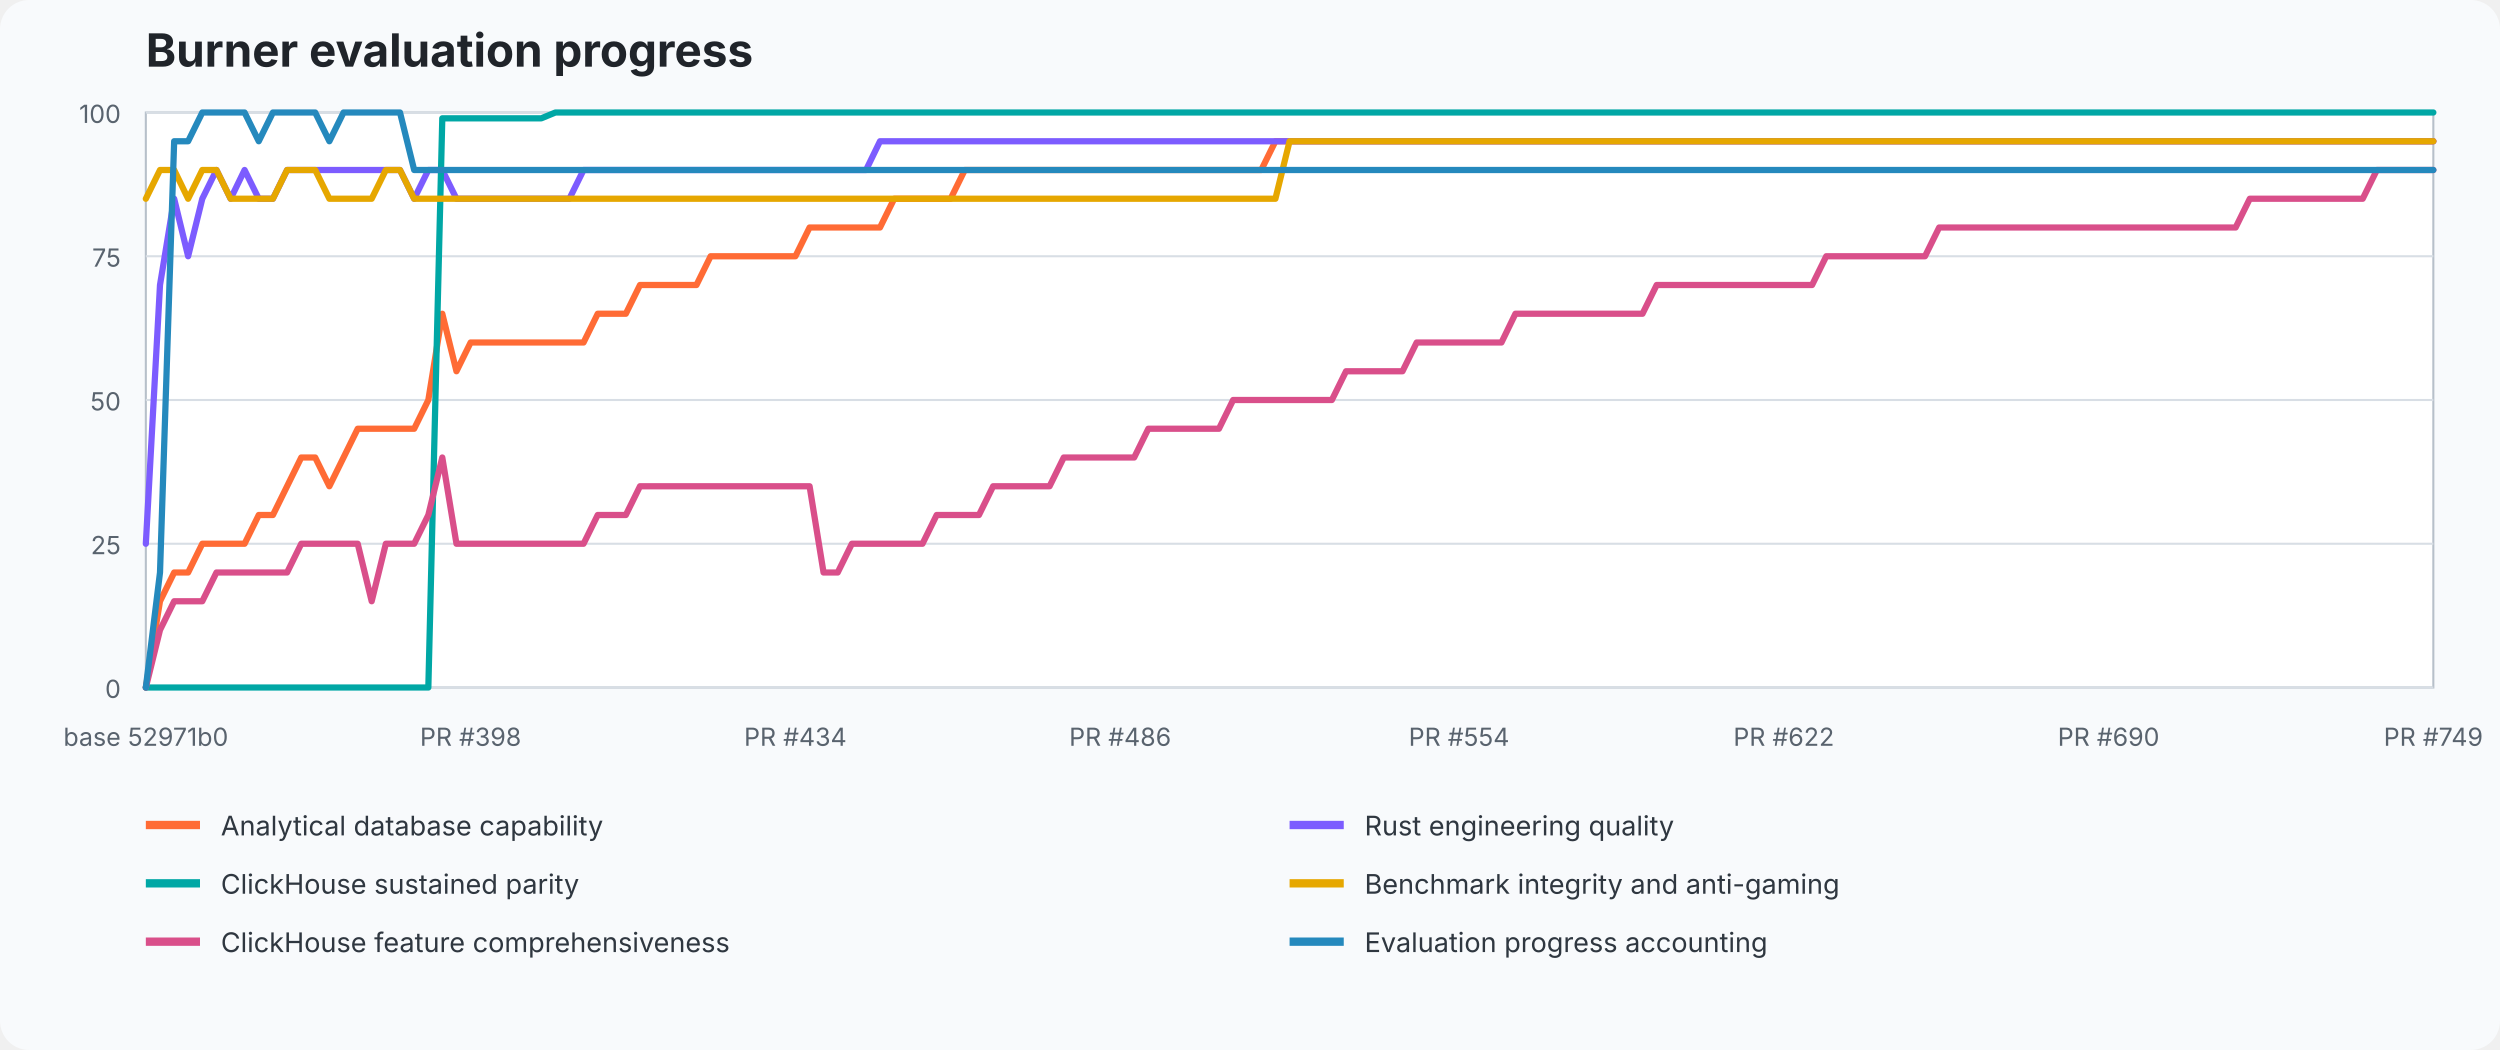
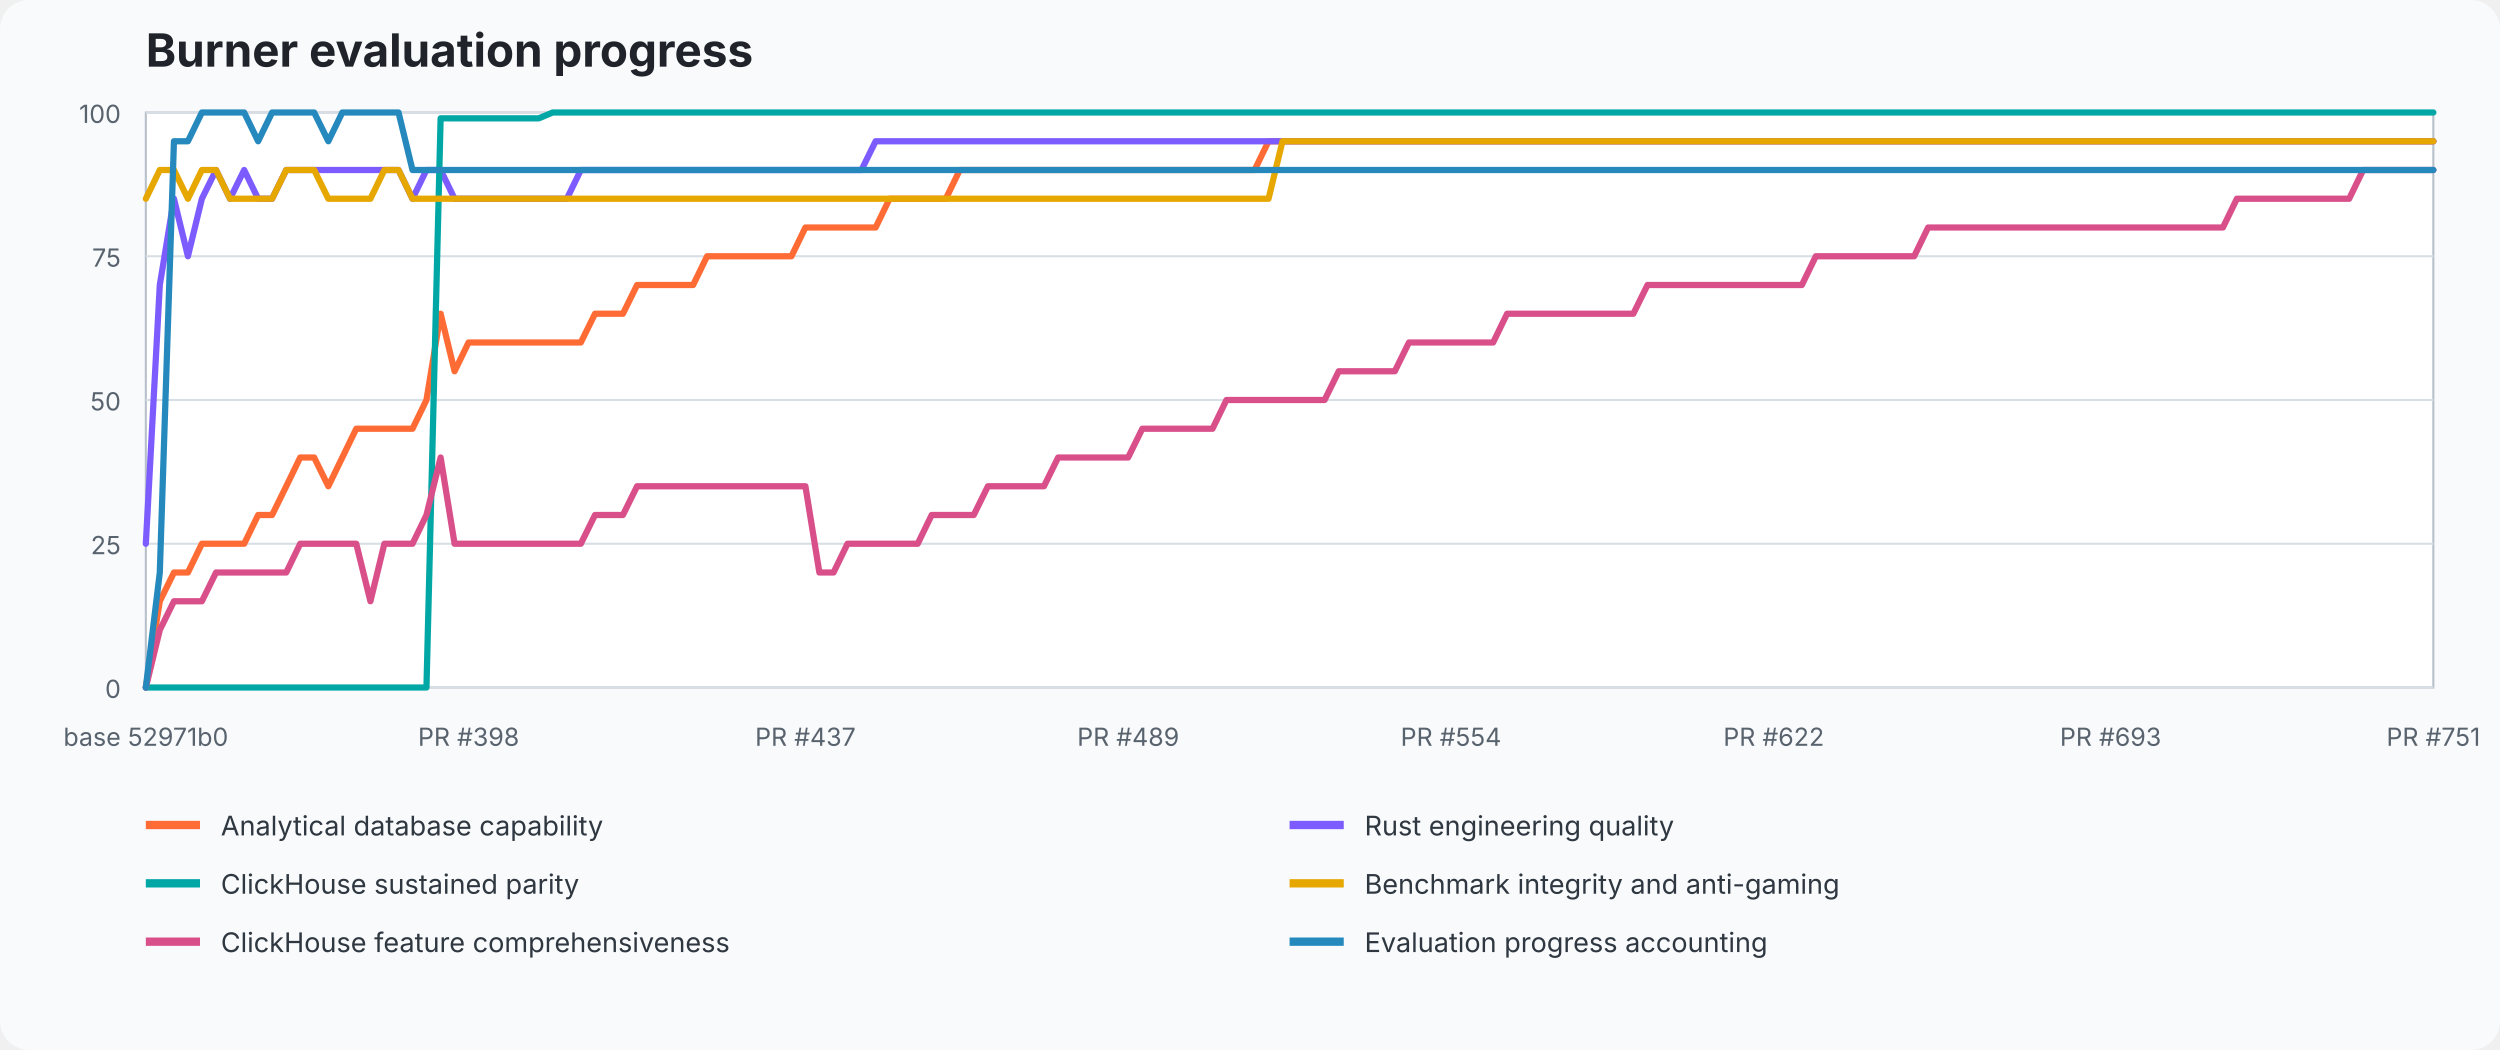
<svg xmlns="http://www.w3.org/2000/svg" width="1200" height="504" viewBox="0 0 1200 504" role="img" aria-labelledby="title desc">
  <style>text{font-family:ui-sans-serif,system-ui,-apple-system,BlinkMacSystemFont,"Segoe UI",sans-serif}.title{font-size:22px;font-weight:700;fill:#20242a}.axis{font-size:12px;fill:#59636e}.legend{font-size:13px;fill:#2f3740}.grid{stroke:#d8dee5;stroke-width:1}.plot{fill:#fff;stroke:#b7c0ca}</style>
  <rect width="100%" height="100%" fill="#f8fafc" rx="14" />
  <text x="70" y="32" class="title">Burner evaluation progress</text>
  <rect x="70" y="54" width="1098" height="276" class="plot" />
  <line x1="70" y1="330" x2="1168" y2="330" class="grid" />
  <text x="58" y="335" text-anchor="end" class="axis">0</text>
  <line x1="70" y1="261" x2="1168" y2="261" class="grid" />
  <text x="58" y="266" text-anchor="end" class="axis">25</text>
  <line x1="70" y1="192" x2="1168" y2="192" class="grid" />
  <text x="58" y="197" text-anchor="end" class="axis">50</text>
  <line x1="70" y1="123" x2="1168" y2="123" class="grid" />
  <text x="58" y="128" text-anchor="end" class="axis">75</text>
  <line x1="70" y1="54" x2="1168" y2="54" class="grid" />
  <text x="58" y="59" text-anchor="end" class="axis">100</text>
-   <polyline points="70.0,330.0 76.8,288.6 83.6,274.8 90.3,274.8 97.1,261.0 103.9,261.0 110.7,261.0 117.4,261.0 124.2,247.2 131.0,247.2 137.8,233.4 144.6,219.6 151.3,219.6 158.1,233.4 164.9,219.6 171.7,205.8 178.4,205.8 185.2,205.8 192.0,205.8 198.8,205.8 205.6,192.0 212.3,150.6 219.1,178.2 225.9,164.4 232.7,164.4 239.4,164.4 246.2,164.4 253.0,164.4 259.8,164.4 266.6,164.4 273.3,164.4 280.1,164.4 286.9,150.6 293.7,150.6 300.4,150.6 307.2,136.8 314.0,136.8 320.8,136.8 327.6,136.8 334.3,136.8 341.1,123.0 347.9,123.0 354.7,123.0 361.4,123.0 368.2,123.0 375.0,123.0 381.8,123.0 388.6,109.2 395.3,109.2 402.1,109.2 408.9,109.2 415.7,109.2 422.4,109.2 429.2,95.4 436.0,95.4 442.8,95.4 449.6,95.4 456.3,95.4 463.1,81.6 469.9,81.6 476.7,81.6 483.4,81.6 490.2,81.6 497.0,81.6 503.8,81.6 510.6,81.6 517.3,81.6 524.1,81.6 530.9,81.6 537.7,81.6 544.4,81.6 551.2,81.6 558.0,81.6 564.8,81.6 571.6,81.6 578.3,81.6 585.1,81.6 591.9,81.6 598.7,81.6 605.4,81.6 612.2,67.8 619.0,67.8 625.8,67.8 632.6,67.8 639.3,67.8 646.1,67.8 652.9,67.8 659.7,67.8 666.4,67.8 673.2,67.8 680.0,67.8 686.8,67.8 693.6,67.8 700.3,67.8 707.1,67.8 713.9,67.8 720.7,67.8 727.4,67.8 734.2,67.8 741.0,67.8 747.8,67.8 754.6,67.8 761.3,67.8 768.1,67.8 774.9,67.8 781.7,67.8 788.4,67.8 795.2,67.8 802.0,67.8 808.8,67.8 815.6,67.8 822.3,67.8 829.1,67.8 835.9,67.8 842.7,67.8 849.4,67.8 856.2,67.8 863.0,67.8 869.8,67.8 876.6,67.8 883.3,67.8 890.1,67.8 896.9,67.8 903.7,67.8 910.4,67.8 917.2,67.8 924.0,67.8 930.8,67.8 937.6,67.8 944.3,67.8 951.1,67.8 957.9,67.8 964.7,67.8 971.4,67.8 978.2,67.8 985.0,67.8 991.8,67.8 998.6,67.8 1005.3,67.8 1012.1,67.8 1018.9,67.8 1025.7,67.8 1032.4,67.8 1039.2,67.8 1046.0,67.8 1052.8,67.8 1059.6,67.8 1066.3,67.8 1073.1,67.8 1079.9,67.8 1086.7,67.8 1093.4,67.8 1100.2,67.8 1107.0,67.8 1113.8,67.8 1120.6,67.8 1127.3,67.8 1134.1,67.8 1140.9,67.8 1147.7,67.8 1154.4,67.8 1161.2,67.8 1168.0,67.8" fill="none" stroke="#ff6b35" stroke-width="3" stroke-linejoin="round" stroke-linecap="round" />
-   <polyline points="70.0,261.0 76.8,136.8 83.6,95.4 90.3,123.0 97.1,95.4 103.9,81.6 110.7,95.4 117.4,81.6 124.2,95.4 131.0,95.4 137.8,81.6 144.6,81.6 151.3,81.6 158.1,81.6 164.9,81.6 171.7,81.6 178.4,81.6 185.2,81.6 192.0,81.6 198.8,95.4 205.6,81.6 212.3,81.6 219.1,95.4 225.9,95.4 232.7,95.4 239.4,95.4 246.2,95.4 253.0,95.4 259.8,95.4 266.6,95.4 273.3,95.4 280.1,81.6 286.9,81.6 293.7,81.6 300.4,81.6 307.2,81.6 314.0,81.6 320.8,81.6 327.6,81.6 334.3,81.6 341.1,81.6 347.9,81.6 354.7,81.6 361.4,81.6 368.2,81.6 375.0,81.6 381.8,81.6 388.6,81.6 395.3,81.6 402.1,81.6 408.9,81.6 415.7,81.6 422.4,67.8 429.2,67.8 436.0,67.8 442.8,67.8 449.6,67.8 456.3,67.8 463.1,67.8 469.9,67.8 476.7,67.8 483.4,67.8 490.2,67.8 497.0,67.8 503.8,67.8 510.6,67.8 517.3,67.8 524.1,67.8 530.9,67.8 537.7,67.8 544.4,67.8 551.2,67.8 558.0,67.8 564.8,67.8 571.6,67.8 578.3,67.8 585.1,67.8 591.9,67.8 598.7,67.8 605.4,67.8 612.2,67.8 619.0,67.8 625.8,67.8 632.6,67.8 639.3,67.8 646.1,67.8 652.9,67.8 659.7,67.8 666.4,67.8 673.2,67.8 680.0,67.8 686.8,67.8 693.6,67.8 700.3,67.8 707.1,67.8 713.9,67.8 720.7,67.8 727.4,67.8 734.2,67.8 741.0,67.8 747.8,67.8 754.6,67.8 761.3,67.8 768.1,67.8 774.9,67.8 781.7,67.8 788.4,67.8 795.2,67.8 802.0,67.8 808.8,67.8 815.6,67.8 822.3,67.8 829.1,67.8 835.9,67.8 842.7,67.8 849.4,67.8 856.2,67.8 863.0,67.8 869.8,67.8 876.6,67.8 883.3,67.8 890.1,67.8 896.9,67.8 903.7,67.8 910.4,67.8 917.2,67.8 924.0,67.8 930.8,67.8 937.6,67.8 944.3,67.8 951.1,67.8 957.9,67.8 964.7,67.8 971.4,67.8 978.2,67.8 985.0,67.8 991.8,67.8 998.6,67.8 1005.3,67.8 1012.1,67.8 1018.9,67.8 1025.7,67.8 1032.4,67.8 1039.2,67.8 1046.0,67.8 1052.8,67.8 1059.6,67.8 1066.3,67.8 1073.1,67.8 1079.9,67.8 1086.7,67.8 1093.4,67.8 1100.2,67.8 1107.0,67.8 1113.8,67.8 1120.6,67.8 1127.3,67.8 1134.1,67.8 1140.9,67.8 1147.7,67.8 1154.4,67.8 1161.2,67.8 1168.0,67.8" fill="none" stroke="#7c5cff" stroke-width="3" stroke-linejoin="round" stroke-linecap="round" />
-   <polyline points="70.0,330.0 76.8,330.0 83.6,330.0 90.3,330.0 97.1,330.0 103.9,330.0 110.7,330.0 117.4,330.0 124.2,330.0 131.0,330.0 137.8,330.0 144.6,330.0 151.3,330.0 158.1,330.0 164.9,330.0 171.7,330.0 178.4,330.0 185.2,330.0 192.0,330.0 198.8,330.0 205.6,330.0 212.3,56.8 219.1,56.8 225.9,56.8 232.7,56.8 239.4,56.8 246.2,56.8 253.0,56.8 259.8,56.8 266.6,54.0 273.3,54.0 280.1,54.0 286.9,54.0 293.7,54.0 300.4,54.0 307.2,54.0 314.0,54.0 320.8,54.0 327.6,54.0 334.3,54.0 341.1,54.0 347.9,54.0 354.7,54.0 361.4,54.0 368.2,54.0 375.0,54.0 381.8,54.0 388.6,54.0 395.3,54.0 402.1,54.0 408.9,54.0 415.7,54.0 422.4,54.0 429.2,54.0 436.0,54.0 442.8,54.0 449.6,54.0 456.3,54.0 463.1,54.0 469.9,54.0 476.7,54.0 483.4,54.0 490.2,54.0 497.0,54.0 503.8,54.0 510.6,54.0 517.3,54.0 524.1,54.0 530.9,54.0 537.7,54.0 544.4,54.0 551.2,54.0 558.0,54.0 564.8,54.0 571.6,54.0 578.3,54.0 585.1,54.0 591.9,54.0 598.7,54.0 605.4,54.0 612.2,54.0 619.0,54.0 625.8,54.0 632.6,54.0 639.3,54.0 646.1,54.0 652.9,54.0 659.7,54.0 666.4,54.0 673.2,54.0 680.0,54.0 686.8,54.0 693.6,54.0 700.3,54.0 707.1,54.0 713.9,54.0 720.7,54.0 727.4,54.0 734.2,54.0 741.0,54.0 747.8,54.0 754.6,54.0 761.3,54.0 768.1,54.0 774.9,54.0 781.7,54.0 788.4,54.0 795.2,54.0 802.0,54.0 808.8,54.0 815.6,54.0 822.3,54.0 829.1,54.0 835.9,54.0 842.7,54.0 849.4,54.0 856.2,54.0 863.0,54.0 869.8,54.0 876.6,54.0 883.3,54.0 890.1,54.0 896.9,54.0 903.7,54.0 910.4,54.0 917.2,54.0 924.0,54.0 930.8,54.0 937.6,54.0 944.3,54.0 951.1,54.0 957.9,54.0 964.7,54.0 971.4,54.0 978.2,54.0 985.0,54.0 991.8,54.0 998.6,54.0 1005.3,54.0 1012.1,54.0 1018.9,54.0 1025.7,54.0 1032.4,54.0 1039.2,54.0 1046.0,54.0 1052.8,54.0 1059.6,54.0 1066.3,54.0 1073.1,54.0 1079.9,54.0 1086.7,54.0 1093.4,54.0 1100.2,54.0 1107.0,54.0 1113.8,54.0 1120.6,54.0 1127.3,54.0 1134.1,54.0 1140.9,54.0 1147.7,54.0 1154.4,54.0 1161.2,54.0 1168.0,54.0" fill="none" stroke="#00a7a5" stroke-width="3" stroke-linejoin="round" stroke-linecap="round" />
-   <polyline points="70.0,95.4 76.8,81.6 83.6,81.6 90.3,95.4 97.1,81.6 103.9,81.6 110.7,95.4 117.4,95.4 124.2,95.4 131.0,95.4 137.8,81.6 144.6,81.6 151.3,81.6 158.1,95.4 164.9,95.4 171.7,95.4 178.4,95.4 185.2,81.6 192.0,81.6 198.8,95.4 205.6,95.4 212.3,95.4 219.1,95.4 225.9,95.4 232.7,95.4 239.4,95.4 246.2,95.4 253.0,95.4 259.8,95.4 266.6,95.4 273.3,95.4 280.1,95.4 286.9,95.4 293.7,95.4 300.4,95.4 307.2,95.4 314.0,95.4 320.8,95.4 327.6,95.4 334.3,95.4 341.1,95.4 347.9,95.4 354.7,95.4 361.4,95.4 368.2,95.4 375.0,95.4 381.8,95.4 388.6,95.4 395.3,95.4 402.1,95.4 408.9,95.4 415.7,95.4 422.4,95.4 429.2,95.4 436.0,95.4 442.8,95.4 449.6,95.4 456.3,95.4 463.1,95.4 469.9,95.4 476.7,95.4 483.4,95.4 490.2,95.4 497.0,95.4 503.8,95.4 510.6,95.4 517.3,95.4 524.1,95.4 530.9,95.4 537.7,95.4 544.4,95.4 551.2,95.4 558.0,95.4 564.8,95.4 571.6,95.4 578.3,95.4 585.1,95.4 591.9,95.4 598.7,95.4 605.4,95.4 612.2,95.4 619.0,67.8 625.8,67.8 632.6,67.8 639.3,67.8 646.1,67.8 652.9,67.8 659.7,67.8 666.4,67.8 673.2,67.8 680.0,67.8 686.8,67.8 693.6,67.8 700.3,67.8 707.1,67.8 713.9,67.8 720.7,67.8 727.4,67.8 734.2,67.8 741.0,67.8 747.8,67.8 754.6,67.8 761.3,67.8 768.1,67.8 774.9,67.8 781.7,67.8 788.4,67.8 795.2,67.8 802.0,67.8 808.8,67.8 815.6,67.8 822.3,67.8 829.1,67.8 835.9,67.8 842.7,67.8 849.4,67.8 856.2,67.8 863.0,67.8 869.8,67.8 876.6,67.8 883.3,67.8 890.1,67.8 896.9,67.8 903.7,67.8 910.4,67.8 917.2,67.8 924.0,67.8 930.8,67.8 937.6,67.8 944.3,67.8 951.1,67.8 957.9,67.8 964.7,67.8 971.4,67.8 978.2,67.8 985.0,67.8 991.8,67.8 998.6,67.8 1005.3,67.8 1012.1,67.8 1018.9,67.8 1025.7,67.8 1032.4,67.8 1039.2,67.8 1046.0,67.8 1052.8,67.8 1059.6,67.8 1066.3,67.8 1073.1,67.8 1079.9,67.8 1086.7,67.8 1093.4,67.8 1100.2,67.8 1107.0,67.8 1113.8,67.8 1120.6,67.8 1127.3,67.8 1134.1,67.8 1140.9,67.8 1147.7,67.8 1154.4,67.8 1161.2,67.8 1168.0,67.8" fill="none" stroke="#e6a700" stroke-width="3" stroke-linejoin="round" stroke-linecap="round" />
-   <polyline points="70.0,330.0 76.8,302.4 83.6,288.6 90.3,288.6 97.1,288.6 103.9,274.8 110.7,274.8 117.4,274.8 124.2,274.8 131.0,274.8 137.8,274.8 144.6,261.0 151.3,261.0 158.1,261.0 164.9,261.0 171.7,261.0 178.4,288.6 185.2,261.0 192.0,261.0 198.8,261.0 205.6,247.2 212.3,219.6 219.1,261.0 225.9,261.0 232.7,261.0 239.4,261.0 246.2,261.0 253.0,261.0 259.8,261.0 266.6,261.0 273.3,261.0 280.1,261.0 286.9,247.2 293.7,247.2 300.4,247.2 307.2,233.4 314.0,233.4 320.8,233.4 327.6,233.4 334.3,233.4 341.1,233.4 347.9,233.4 354.7,233.4 361.4,233.4 368.2,233.4 375.0,233.4 381.8,233.4 388.6,233.4 395.3,274.8 402.1,274.8 408.9,261.0 415.7,261.0 422.4,261.0 429.2,261.0 436.0,261.0 442.8,261.0 449.6,247.2 456.3,247.2 463.1,247.2 469.9,247.2 476.7,233.4 483.4,233.4 490.2,233.4 497.0,233.4 503.8,233.4 510.6,219.6 517.3,219.6 524.1,219.6 530.9,219.6 537.7,219.6 544.4,219.6 551.2,205.8 558.0,205.8 564.8,205.8 571.6,205.8 578.3,205.8 585.1,205.8 591.9,192.0 598.7,192.0 605.4,192.0 612.2,192.0 619.0,192.0 625.8,192.0 632.6,192.0 639.3,192.0 646.1,178.2 652.9,178.2 659.7,178.2 666.4,178.2 673.2,178.2 680.0,164.4 686.8,164.4 693.6,164.4 700.3,164.4 707.1,164.4 713.9,164.4 720.7,164.4 727.4,150.6 734.2,150.6 741.0,150.6 747.8,150.6 754.6,150.6 761.3,150.6 768.1,150.6 774.9,150.6 781.7,150.6 788.4,150.6 795.2,136.8 802.0,136.8 808.8,136.8 815.6,136.8 822.3,136.8 829.1,136.8 835.9,136.8 842.7,136.8 849.4,136.8 856.2,136.8 863.0,136.8 869.8,136.8 876.6,123.0 883.3,123.0 890.1,123.0 896.9,123.0 903.7,123.0 910.4,123.0 917.2,123.0 924.0,123.0 930.8,109.2 937.6,109.2 944.3,109.2 951.1,109.2 957.9,109.2 964.7,109.2 971.4,109.2 978.2,109.2 985.0,109.2 991.8,109.2 998.6,109.2 1005.3,109.2 1012.1,109.2 1018.9,109.2 1025.7,109.2 1032.4,109.2 1039.2,109.2 1046.0,109.2 1052.8,109.2 1059.6,109.2 1066.3,109.2 1073.1,109.2 1079.9,95.4 1086.7,95.4 1093.4,95.4 1100.2,95.4 1107.0,95.4 1113.8,95.4 1120.6,95.4 1127.3,95.4 1134.1,95.4 1140.9,81.6 1147.7,81.6 1154.4,81.6 1161.2,81.6 1168.0,81.6" fill="none" stroke="#d94f8a" stroke-width="3" stroke-linejoin="round" stroke-linecap="round" />
-   <polyline points="70.0,330.0 76.8,274.8 83.6,67.8 90.3,67.8 97.1,54.0 103.9,54.0 110.7,54.0 117.4,54.0 124.2,67.8 131.0,54.0 137.8,54.0 144.6,54.0 151.3,54.0 158.1,67.8 164.9,54.0 171.7,54.0 178.4,54.0 185.2,54.0 192.0,54.0 198.8,81.6 205.6,81.6 212.3,81.6 219.1,81.6 225.9,81.6 232.7,81.6 239.4,81.6 246.2,81.6 253.0,81.6 259.8,81.6 266.6,81.6 273.3,81.6 280.1,81.6 286.9,81.6 293.7,81.6 300.4,81.6 307.2,81.6 314.0,81.6 320.8,81.6 327.6,81.6 334.3,81.6 341.1,81.6 347.9,81.6 354.7,81.6 361.4,81.6 368.2,81.6 375.0,81.6 381.8,81.6 388.6,81.6 395.3,81.6 402.1,81.6 408.9,81.6 415.7,81.6 422.4,81.6 429.2,81.6 436.0,81.6 442.8,81.6 449.6,81.6 456.3,81.6 463.1,81.6 469.9,81.6 476.7,81.6 483.4,81.6 490.2,81.6 497.0,81.6 503.8,81.6 510.6,81.6 517.3,81.6 524.1,81.6 530.9,81.6 537.7,81.6 544.4,81.6 551.2,81.6 558.0,81.6 564.8,81.6 571.6,81.6 578.3,81.6 585.1,81.6 591.9,81.6 598.7,81.6 605.4,81.6 612.2,81.6 619.0,81.6 625.8,81.6 632.6,81.6 639.3,81.6 646.1,81.6 652.9,81.6 659.7,81.6 666.4,81.6 673.2,81.6 680.0,81.6 686.8,81.6 693.6,81.6 700.3,81.6 707.1,81.6 713.9,81.6 720.7,81.6 727.4,81.6 734.2,81.6 741.0,81.6 747.8,81.6 754.6,81.6 761.3,81.6 768.1,81.6 774.9,81.6 781.7,81.6 788.4,81.6 795.2,81.6 802.0,81.6 808.8,81.6 815.6,81.6 822.3,81.6 829.1,81.6 835.9,81.6 842.7,81.6 849.4,81.6 856.2,81.6 863.0,81.6 869.8,81.6 876.6,81.6 883.3,81.6 890.1,81.6 896.9,81.6 903.7,81.6 910.4,81.6 917.2,81.6 924.0,81.6 930.8,81.6 937.6,81.6 944.3,81.6 951.1,81.6 957.9,81.6 964.7,81.6 971.4,81.6 978.2,81.6 985.0,81.6 991.8,81.6 998.6,81.6 1005.3,81.6 1012.1,81.6 1018.9,81.6 1025.7,81.6 1032.4,81.6 1039.2,81.6 1046.0,81.6 1052.8,81.6 1059.6,81.6 1066.3,81.6 1073.1,81.6 1079.9,81.6 1086.7,81.6 1093.4,81.6 1100.2,81.6 1107.0,81.6 1113.8,81.6 1120.6,81.6 1127.3,81.6 1134.1,81.6 1140.9,81.6 1147.7,81.6 1154.4,81.6 1161.2,81.6 1168.0,81.6" fill="none" stroke="#2589bd" stroke-width="3" stroke-linejoin="round" stroke-linecap="round" />
+   <polyline points="70.0,330.0 76.7,288.6 83.5,274.8 90.2,274.8 96.9,261.0 103.7,261.0 110.4,261.0 117.2,261.0 123.9,247.2 130.6,247.2 137.4,233.4 144.1,219.6 150.8,219.6 157.6,233.4 164.3,219.6 171.0,205.8 177.8,205.8 184.5,205.8 191.3,205.8 198.0,205.8 204.7,192.0 211.5,150.6 218.2,178.2 224.9,164.4 231.7,164.4 238.4,164.4 245.1,164.4 251.9,164.4 258.6,164.4 265.3,164.4 272.1,164.4 278.8,164.4 285.6,150.6 292.3,150.6 299.0,150.6 305.8,136.8 312.5,136.8 319.2,136.8 326.0,136.8 332.7,136.8 339.4,123.0 346.2,123.0 352.9,123.0 359.7,123.0 366.4,123.0 373.1,123.0 379.9,123.0 386.6,109.2 393.3,109.2 400.1,109.2 406.8,109.2 413.5,109.2 420.3,109.2 427.0,95.4 433.8,95.4 440.5,95.4 447.2,95.4 454.0,95.4 460.7,81.6 467.4,81.6 474.2,81.6 480.9,81.6 487.6,81.6 494.4,81.6 501.1,81.6 507.9,81.6 514.6,81.6 521.3,81.6 528.1,81.6 534.8,81.6 541.5,81.6 548.3,81.6 555.0,81.6 561.7,81.6 568.5,81.6 575.2,81.6 582.0,81.6 588.7,81.6 595.4,81.6 602.2,81.6 608.9,67.8 615.6,67.8 622.4,67.8 629.1,67.8 635.8,67.8 642.6,67.8 649.3,67.8 656.0,67.8 662.8,67.8 669.5,67.8 676.3,67.8 683.0,67.8 689.7,67.8 696.5,67.8 703.2,67.8 709.9,67.8 716.7,67.8 723.4,67.8 730.1,67.8 736.9,67.8 743.6,67.8 750.4,67.8 757.1,67.8 763.8,67.8 770.6,67.8 777.3,67.8 784.0,67.8 790.8,67.8 797.5,67.8 804.2,67.8 811.0,67.8 817.7,67.8 824.5,67.8 831.2,67.8 837.9,67.8 844.7,67.8 851.4,67.8 858.1,67.8 864.9,67.8 871.6,67.8 878.3,67.8 885.1,67.8 891.8,67.8 898.6,67.8 905.3,67.8 912.0,67.8 918.8,67.8 925.5,67.8 932.2,67.8 939.0,67.8 945.7,67.8 952.4,67.8 959.2,67.8 965.9,67.8 972.7,67.8 979.4,67.8 986.1,67.8 992.9,67.8 999.6,67.8 1006.3,67.8 1013.1,67.8 1019.8,67.8 1026.5,67.8 1033.3,67.8 1040.0,67.8 1046.7,67.8 1053.5,67.8 1060.2,67.8 1067.0,67.8 1073.7,67.8 1080.4,67.8 1087.2,67.8 1093.9,67.8 1100.6,67.8 1107.4,67.8 1114.1,67.8 1120.8,67.8 1127.6,67.8 1134.3,67.8 1141.1,67.8 1147.8,67.8 1154.5,67.8 1161.3,67.8 1168.0,67.8" fill="none" stroke="#ff6b35" stroke-width="3" stroke-linejoin="round" stroke-linecap="round" />
+   <polyline points="70.0,261.0 76.7,136.8 83.5,95.4 90.2,123.0 96.9,95.4 103.7,81.6 110.4,95.4 117.2,81.6 123.9,95.4 130.6,95.4 137.4,81.6 144.1,81.6 150.8,81.6 157.6,81.6 164.3,81.6 171.0,81.6 177.8,81.6 184.5,81.6 191.3,81.6 198.0,95.4 204.7,81.6 211.5,81.6 218.2,95.4 224.9,95.4 231.7,95.4 238.4,95.4 245.1,95.4 251.9,95.4 258.6,95.4 265.3,95.4 272.1,95.4 278.8,81.6 285.6,81.6 292.3,81.6 299.0,81.6 305.8,81.6 312.5,81.6 319.2,81.6 326.0,81.6 332.7,81.6 339.4,81.6 346.2,81.6 352.9,81.6 359.7,81.6 366.4,81.6 373.1,81.6 379.9,81.6 386.6,81.6 393.3,81.6 400.1,81.6 406.8,81.6 413.5,81.6 420.3,67.8 427.0,67.8 433.8,67.8 440.5,67.8 447.2,67.8 454.0,67.8 460.7,67.8 467.4,67.8 474.2,67.8 480.9,67.8 487.6,67.8 494.4,67.8 501.1,67.8 507.9,67.8 514.6,67.8 521.3,67.8 528.1,67.8 534.8,67.8 541.5,67.8 548.3,67.8 555.0,67.8 561.7,67.8 568.5,67.8 575.2,67.8 582.0,67.8 588.7,67.8 595.4,67.8 602.2,67.8 608.9,67.8 615.6,67.8 622.4,67.8 629.1,67.8 635.8,67.8 642.6,67.8 649.3,67.8 656.0,67.8 662.8,67.8 669.5,67.8 676.3,67.8 683.0,67.8 689.7,67.8 696.5,67.8 703.2,67.8 709.9,67.8 716.7,67.8 723.4,67.8 730.1,67.8 736.9,67.8 743.6,67.8 750.4,67.8 757.1,67.8 763.8,67.8 770.6,67.8 777.3,67.8 784.0,67.8 790.8,67.8 797.5,67.8 804.2,67.8 811.0,67.8 817.7,67.8 824.5,67.8 831.2,67.8 837.9,67.8 844.7,67.8 851.4,67.8 858.1,67.8 864.9,67.8 871.6,67.8 878.3,67.8 885.1,67.8 891.8,67.8 898.6,67.8 905.3,67.8 912.0,67.8 918.8,67.8 925.5,67.8 932.2,67.8 939.0,67.8 945.7,67.8 952.4,67.8 959.2,67.8 965.9,67.8 972.7,67.8 979.4,67.8 986.1,67.8 992.9,67.8 999.6,67.8 1006.3,67.8 1013.1,67.8 1019.8,67.8 1026.5,67.8 1033.3,67.8 1040.0,67.8 1046.7,67.8 1053.5,67.8 1060.2,67.8 1067.0,67.8 1073.7,67.8 1080.4,67.8 1087.2,67.8 1093.9,67.8 1100.6,67.8 1107.4,67.8 1114.1,67.8 1120.8,67.8 1127.6,67.8 1134.3,67.8 1141.1,67.8 1147.8,67.8 1154.5,67.8 1161.3,67.8 1168.0,67.8" fill="none" stroke="#7c5cff" stroke-width="3" stroke-linejoin="round" stroke-linecap="round" />
+   <polyline points="70.0,330.0 76.7,330.0 83.5,330.0 90.2,330.0 96.9,330.0 103.7,330.0 110.4,330.0 117.2,330.0 123.9,330.0 130.6,330.0 137.4,330.0 144.1,330.0 150.8,330.0 157.6,330.0 164.3,330.0 171.0,330.0 177.8,330.0 184.5,330.0 191.3,330.0 198.0,330.0 204.7,330.0 211.5,56.8 218.2,56.8 224.9,56.8 231.7,56.8 238.4,56.8 245.1,56.8 251.9,56.8 258.6,56.8 265.3,54.0 272.1,54.0 278.8,54.0 285.6,54.0 292.3,54.0 299.0,54.0 305.8,54.0 312.5,54.0 319.2,54.0 326.0,54.0 332.7,54.0 339.4,54.0 346.2,54.0 352.9,54.0 359.7,54.0 366.4,54.0 373.1,54.0 379.9,54.0 386.6,54.0 393.3,54.0 400.1,54.0 406.8,54.0 413.5,54.0 420.3,54.0 427.0,54.0 433.8,54.0 440.5,54.0 447.2,54.0 454.0,54.0 460.7,54.0 467.4,54.0 474.2,54.0 480.9,54.0 487.6,54.0 494.4,54.0 501.1,54.0 507.9,54.0 514.6,54.0 521.3,54.0 528.1,54.0 534.8,54.0 541.5,54.0 548.3,54.0 555.0,54.0 561.7,54.0 568.5,54.0 575.2,54.0 582.0,54.0 588.7,54.0 595.4,54.0 602.2,54.0 608.9,54.0 615.6,54.0 622.4,54.0 629.1,54.0 635.8,54.0 642.6,54.0 649.3,54.0 656.0,54.0 662.8,54.0 669.5,54.0 676.3,54.0 683.0,54.0 689.7,54.0 696.5,54.0 703.2,54.0 709.9,54.0 716.7,54.0 723.4,54.0 730.1,54.0 736.9,54.0 743.6,54.0 750.4,54.0 757.1,54.0 763.8,54.0 770.6,54.0 777.3,54.0 784.0,54.0 790.8,54.0 797.5,54.0 804.2,54.0 811.0,54.0 817.7,54.0 824.5,54.0 831.2,54.0 837.9,54.0 844.7,54.0 851.4,54.0 858.1,54.0 864.9,54.0 871.6,54.0 878.3,54.0 885.1,54.0 891.8,54.0 898.6,54.0 905.3,54.0 912.0,54.0 918.8,54.0 925.5,54.0 932.2,54.0 939.0,54.0 945.7,54.0 952.4,54.0 959.2,54.0 965.9,54.0 972.7,54.0 979.4,54.0 986.1,54.0 992.9,54.0 999.6,54.0 1006.3,54.0 1013.1,54.0 1019.8,54.0 1026.5,54.0 1033.3,54.0 1040.0,54.0 1046.7,54.0 1053.5,54.0 1060.2,54.0 1067.0,54.0 1073.7,54.0 1080.4,54.0 1087.2,54.0 1093.9,54.0 1100.6,54.0 1107.4,54.0 1114.1,54.0 1120.8,54.0 1127.6,54.0 1134.3,54.0 1141.1,54.0 1147.8,54.0 1154.5,54.0 1161.3,54.0 1168.0,54.0" fill="none" stroke="#00a7a5" stroke-width="3" stroke-linejoin="round" stroke-linecap="round" />
+   <polyline points="70.0,95.4 76.7,81.6 83.5,81.6 90.2,95.4 96.9,81.6 103.7,81.6 110.4,95.4 117.2,95.4 123.9,95.4 130.6,95.4 137.4,81.6 144.1,81.6 150.8,81.6 157.6,95.4 164.3,95.4 171.0,95.4 177.8,95.4 184.5,81.6 191.3,81.6 198.0,95.4 204.7,95.4 211.5,95.4 218.2,95.4 224.9,95.4 231.7,95.4 238.4,95.4 245.1,95.4 251.9,95.4 258.6,95.4 265.3,95.4 272.1,95.4 278.8,95.4 285.6,95.4 292.3,95.4 299.0,95.4 305.8,95.4 312.5,95.4 319.2,95.4 326.0,95.4 332.7,95.4 339.4,95.4 346.2,95.4 352.9,95.4 359.7,95.4 366.4,95.4 373.1,95.4 379.9,95.4 386.6,95.4 393.3,95.4 400.1,95.4 406.8,95.4 413.5,95.4 420.3,95.4 427.0,95.4 433.8,95.4 440.5,95.4 447.2,95.4 454.0,95.4 460.7,95.4 467.4,95.4 474.2,95.4 480.9,95.4 487.6,95.4 494.4,95.4 501.1,95.4 507.9,95.4 514.6,95.4 521.3,95.4 528.1,95.4 534.8,95.4 541.5,95.4 548.3,95.4 555.0,95.4 561.7,95.4 568.5,95.4 575.2,95.4 582.0,95.4 588.7,95.4 595.4,95.4 602.2,95.4 608.9,95.4 615.6,67.8 622.4,67.8 629.1,67.8 635.8,67.8 642.6,67.8 649.3,67.8 656.0,67.8 662.8,67.8 669.5,67.8 676.3,67.8 683.0,67.8 689.7,67.8 696.5,67.8 703.2,67.8 709.9,67.8 716.7,67.8 723.4,67.8 730.1,67.8 736.9,67.8 743.6,67.8 750.4,67.8 757.1,67.8 763.8,67.8 770.6,67.8 777.3,67.8 784.0,67.8 790.8,67.8 797.5,67.8 804.2,67.8 811.0,67.8 817.7,67.8 824.5,67.8 831.2,67.8 837.9,67.8 844.7,67.8 851.4,67.8 858.1,67.8 864.9,67.8 871.6,67.8 878.3,67.8 885.1,67.8 891.8,67.8 898.6,67.8 905.3,67.8 912.0,67.8 918.8,67.8 925.5,67.8 932.2,67.8 939.0,67.8 945.7,67.8 952.4,67.8 959.2,67.8 965.9,67.8 972.7,67.8 979.4,67.8 986.1,67.8 992.9,67.8 999.6,67.8 1006.3,67.8 1013.1,67.8 1019.8,67.8 1026.5,67.8 1033.3,67.8 1040.0,67.8 1046.7,67.8 1053.5,67.8 1060.2,67.8 1067.0,67.8 1073.7,67.8 1080.4,67.8 1087.2,67.8 1093.9,67.8 1100.6,67.8 1107.4,67.8 1114.1,67.8 1120.8,67.8 1127.6,67.8 1134.3,67.8 1141.1,67.8 1147.8,67.8 1154.5,67.8 1161.3,67.8 1168.0,67.8" fill="none" stroke="#e6a700" stroke-width="3" stroke-linejoin="round" stroke-linecap="round" />
+   <polyline points="70.0,330.0 76.7,302.4 83.5,288.6 90.2,288.6 96.9,288.6 103.7,274.8 110.4,274.8 117.2,274.8 123.9,274.8 130.6,274.8 137.4,274.8 144.1,261.0 150.8,261.0 157.6,261.0 164.3,261.0 171.0,261.0 177.8,288.6 184.5,261.0 191.3,261.0 198.0,261.0 204.7,247.2 211.5,219.6 218.2,261.0 224.9,261.0 231.7,261.0 238.4,261.0 245.1,261.0 251.9,261.0 258.6,261.0 265.3,261.0 272.1,261.0 278.8,261.0 285.6,247.2 292.3,247.2 299.0,247.2 305.8,233.4 312.5,233.4 319.2,233.4 326.0,233.4 332.7,233.4 339.4,233.4 346.2,233.4 352.9,233.4 359.7,233.4 366.4,233.4 373.1,233.4 379.9,233.4 386.6,233.4 393.3,274.8 400.1,274.8 406.8,261.0 413.5,261.0 420.3,261.0 427.0,261.0 433.8,261.0 440.5,261.0 447.2,247.2 454.0,247.2 460.7,247.2 467.4,247.2 474.2,233.4 480.9,233.4 487.6,233.4 494.4,233.4 501.1,233.4 507.9,219.6 514.6,219.6 521.3,219.6 528.1,219.6 534.8,219.6 541.5,219.6 548.3,205.8 555.0,205.8 561.7,205.8 568.5,205.8 575.2,205.8 582.0,205.8 588.7,192.0 595.4,192.0 602.2,192.0 608.9,192.0 615.6,192.0 622.4,192.0 629.1,192.0 635.8,192.0 642.6,178.2 649.3,178.2 656.0,178.2 662.8,178.2 669.5,178.2 676.3,164.4 683.0,164.4 689.7,164.4 696.5,164.4 703.2,164.4 709.9,164.4 716.7,164.4 723.4,150.6 730.1,150.6 736.9,150.6 743.6,150.6 750.4,150.6 757.1,150.6 763.8,150.6 770.6,150.6 777.3,150.6 784.0,150.6 790.8,136.8 797.5,136.8 804.2,136.8 811.0,136.8 817.7,136.8 824.5,136.8 831.2,136.8 837.9,136.8 844.7,136.8 851.4,136.8 858.1,136.8 864.9,136.8 871.6,123.0 878.3,123.0 885.1,123.0 891.8,123.0 898.6,123.0 905.3,123.0 912.0,123.0 918.8,123.0 925.5,109.2 932.2,109.2 939.0,109.2 945.7,109.2 952.4,109.2 959.2,109.2 965.9,109.2 972.7,109.2 979.4,109.2 986.1,109.2 992.9,109.2 999.6,109.2 1006.3,109.2 1013.1,109.2 1019.8,109.2 1026.5,109.2 1033.3,109.2 1040.0,109.2 1046.7,109.2 1053.5,109.2 1060.2,109.2 1067.0,109.2 1073.7,95.4 1080.4,95.4 1087.2,95.4 1093.9,95.4 1100.6,95.4 1107.4,95.4 1114.1,95.4 1120.8,95.4 1127.6,95.4 1134.3,81.6 1141.1,81.6 1147.8,81.6 1154.5,81.6 1161.3,81.6 1168.0,81.6" fill="none" stroke="#d94f8a" stroke-width="3" stroke-linejoin="round" stroke-linecap="round" />
+   <polyline points="70.0,330.0 76.7,274.8 83.5,67.8 90.2,67.8 96.9,54.0 103.7,54.0 110.4,54.0 117.2,54.0 123.9,67.8 130.6,54.0 137.4,54.0 144.1,54.0 150.8,54.0 157.6,67.8 164.3,54.0 171.0,54.0 177.8,54.0 184.5,54.0 191.3,54.0 198.0,81.6 204.7,81.6 211.5,81.6 218.2,81.6 224.9,81.6 231.7,81.6 238.4,81.6 245.1,81.6 251.9,81.6 258.6,81.6 265.3,81.6 272.1,81.6 278.8,81.6 285.6,81.6 292.3,81.6 299.0,81.6 305.8,81.6 312.5,81.6 319.2,81.6 326.0,81.6 332.7,81.6 339.4,81.6 346.2,81.6 352.9,81.6 359.7,81.6 366.4,81.6 373.1,81.6 379.9,81.6 386.6,81.6 393.3,81.6 400.1,81.6 406.8,81.6 413.5,81.6 420.3,81.6 427.0,81.6 433.8,81.6 440.5,81.6 447.2,81.6 454.0,81.6 460.7,81.6 467.4,81.6 474.2,81.6 480.9,81.6 487.6,81.6 494.4,81.6 501.1,81.6 507.9,81.6 514.6,81.6 521.3,81.6 528.1,81.6 534.8,81.6 541.5,81.6 548.3,81.6 555.0,81.6 561.7,81.6 568.5,81.6 575.2,81.6 582.0,81.6 588.7,81.6 595.4,81.6 602.2,81.6 608.9,81.6 615.6,81.6 622.4,81.6 629.1,81.6 635.8,81.6 642.6,81.6 649.3,81.6 656.0,81.6 662.8,81.6 669.5,81.6 676.3,81.6 683.0,81.6 689.7,81.6 696.5,81.6 703.2,81.6 709.9,81.6 716.7,81.6 723.4,81.6 730.1,81.6 736.9,81.6 743.6,81.6 750.4,81.6 757.1,81.6 763.8,81.6 770.6,81.6 777.3,81.6 784.0,81.6 790.8,81.6 797.5,81.6 804.2,81.6 811.0,81.6 817.7,81.6 824.5,81.6 831.2,81.6 837.9,81.6 844.7,81.6 851.4,81.6 858.1,81.6 864.9,81.6 871.6,81.6 878.3,81.6 885.1,81.6 891.8,81.6 898.6,81.6 905.3,81.6 912.0,81.6 918.8,81.6 925.5,81.6 932.2,81.6 939.0,81.6 945.7,81.6 952.4,81.6 959.2,81.6 965.9,81.6 972.7,81.6 979.4,81.6 986.1,81.6 992.9,81.6 999.6,81.6 1006.3,81.6 1013.1,81.6 1019.8,81.6 1026.5,81.6 1033.3,81.6 1040.0,81.6 1046.7,81.6 1053.5,81.6 1060.2,81.6 1067.0,81.6 1073.7,81.6 1080.4,81.6 1087.2,81.6 1093.9,81.6 1100.6,81.6 1107.4,81.6 1114.1,81.6 1120.8,81.6 1127.6,81.6 1134.3,81.6 1141.1,81.6 1147.8,81.6 1154.5,81.6 1161.3,81.6 1168.0,81.6" fill="none" stroke="#2589bd" stroke-width="3" stroke-linejoin="round" stroke-linecap="round" />
  <text x="70" y="358" text-anchor="middle" class="axis">base 52971b0</text>
-   <text x="225.889" y="358" text-anchor="middle" class="axis">PR #398</text>
-   <text x="381.778" y="358" text-anchor="middle" class="axis">PR #434</text>
-   <text x="537.667" y="358" text-anchor="middle" class="axis">PR #486</text>
-   <text x="700.333" y="358" text-anchor="middle" class="axis">PR #554</text>
-   <text x="856.222" y="358" text-anchor="middle" class="axis">PR #622</text>
-   <text x="1012.111" y="358" text-anchor="middle" class="axis">PR #690</text>
-   <text x="1168" y="358" text-anchor="middle" class="axis">PR #749</text>
+   <text x="224.933" y="358" text-anchor="middle" class="axis">PR #398</text>
+   <text x="386.601" y="358" text-anchor="middle" class="axis">PR #437</text>
+   <text x="541.534" y="358" text-anchor="middle" class="axis">PR #489</text>
+   <text x="696.466" y="358" text-anchor="middle" class="axis">PR #554</text>
+   <text x="851.399" y="358" text-anchor="middle" class="axis">PR #622</text>
+   <text x="1013.067" y="358" text-anchor="middle" class="axis">PR #693</text>
+   <text x="1168" y="358" text-anchor="middle" class="axis">PR #751</text>
  <line x1="70" y1="396" x2="96" y2="396" stroke="#ff6b35" stroke-width="4" />
  <text x="106" y="401" class="legend">Analytical database capability</text>
  <line x1="619" y1="396" x2="645" y2="396" stroke="#7c5cff" stroke-width="4" />
  <text x="655" y="401" class="legend">Rust engineering quality</text>
  <line x1="70" y1="424" x2="96" y2="424" stroke="#00a7a5" stroke-width="4" />
  <text x="106" y="429" class="legend">ClickHouse sustained parity</text>
  <line x1="619" y1="424" x2="645" y2="424" stroke="#e6a700" stroke-width="4" />
  <text x="655" y="429" class="legend">Benchmark integrity and anti-gaming</text>
  <line x1="70" y1="452" x2="96" y2="452" stroke="#d94f8a" stroke-width="4" />
  <text x="106" y="457" class="legend">ClickHouse feature comprehensiveness</text>
  <line x1="619" y1="452" x2="645" y2="452" stroke="#2589bd" stroke-width="4" />
  <text x="655" y="457" class="legend">Evaluation progress accounting</text>
</svg>
